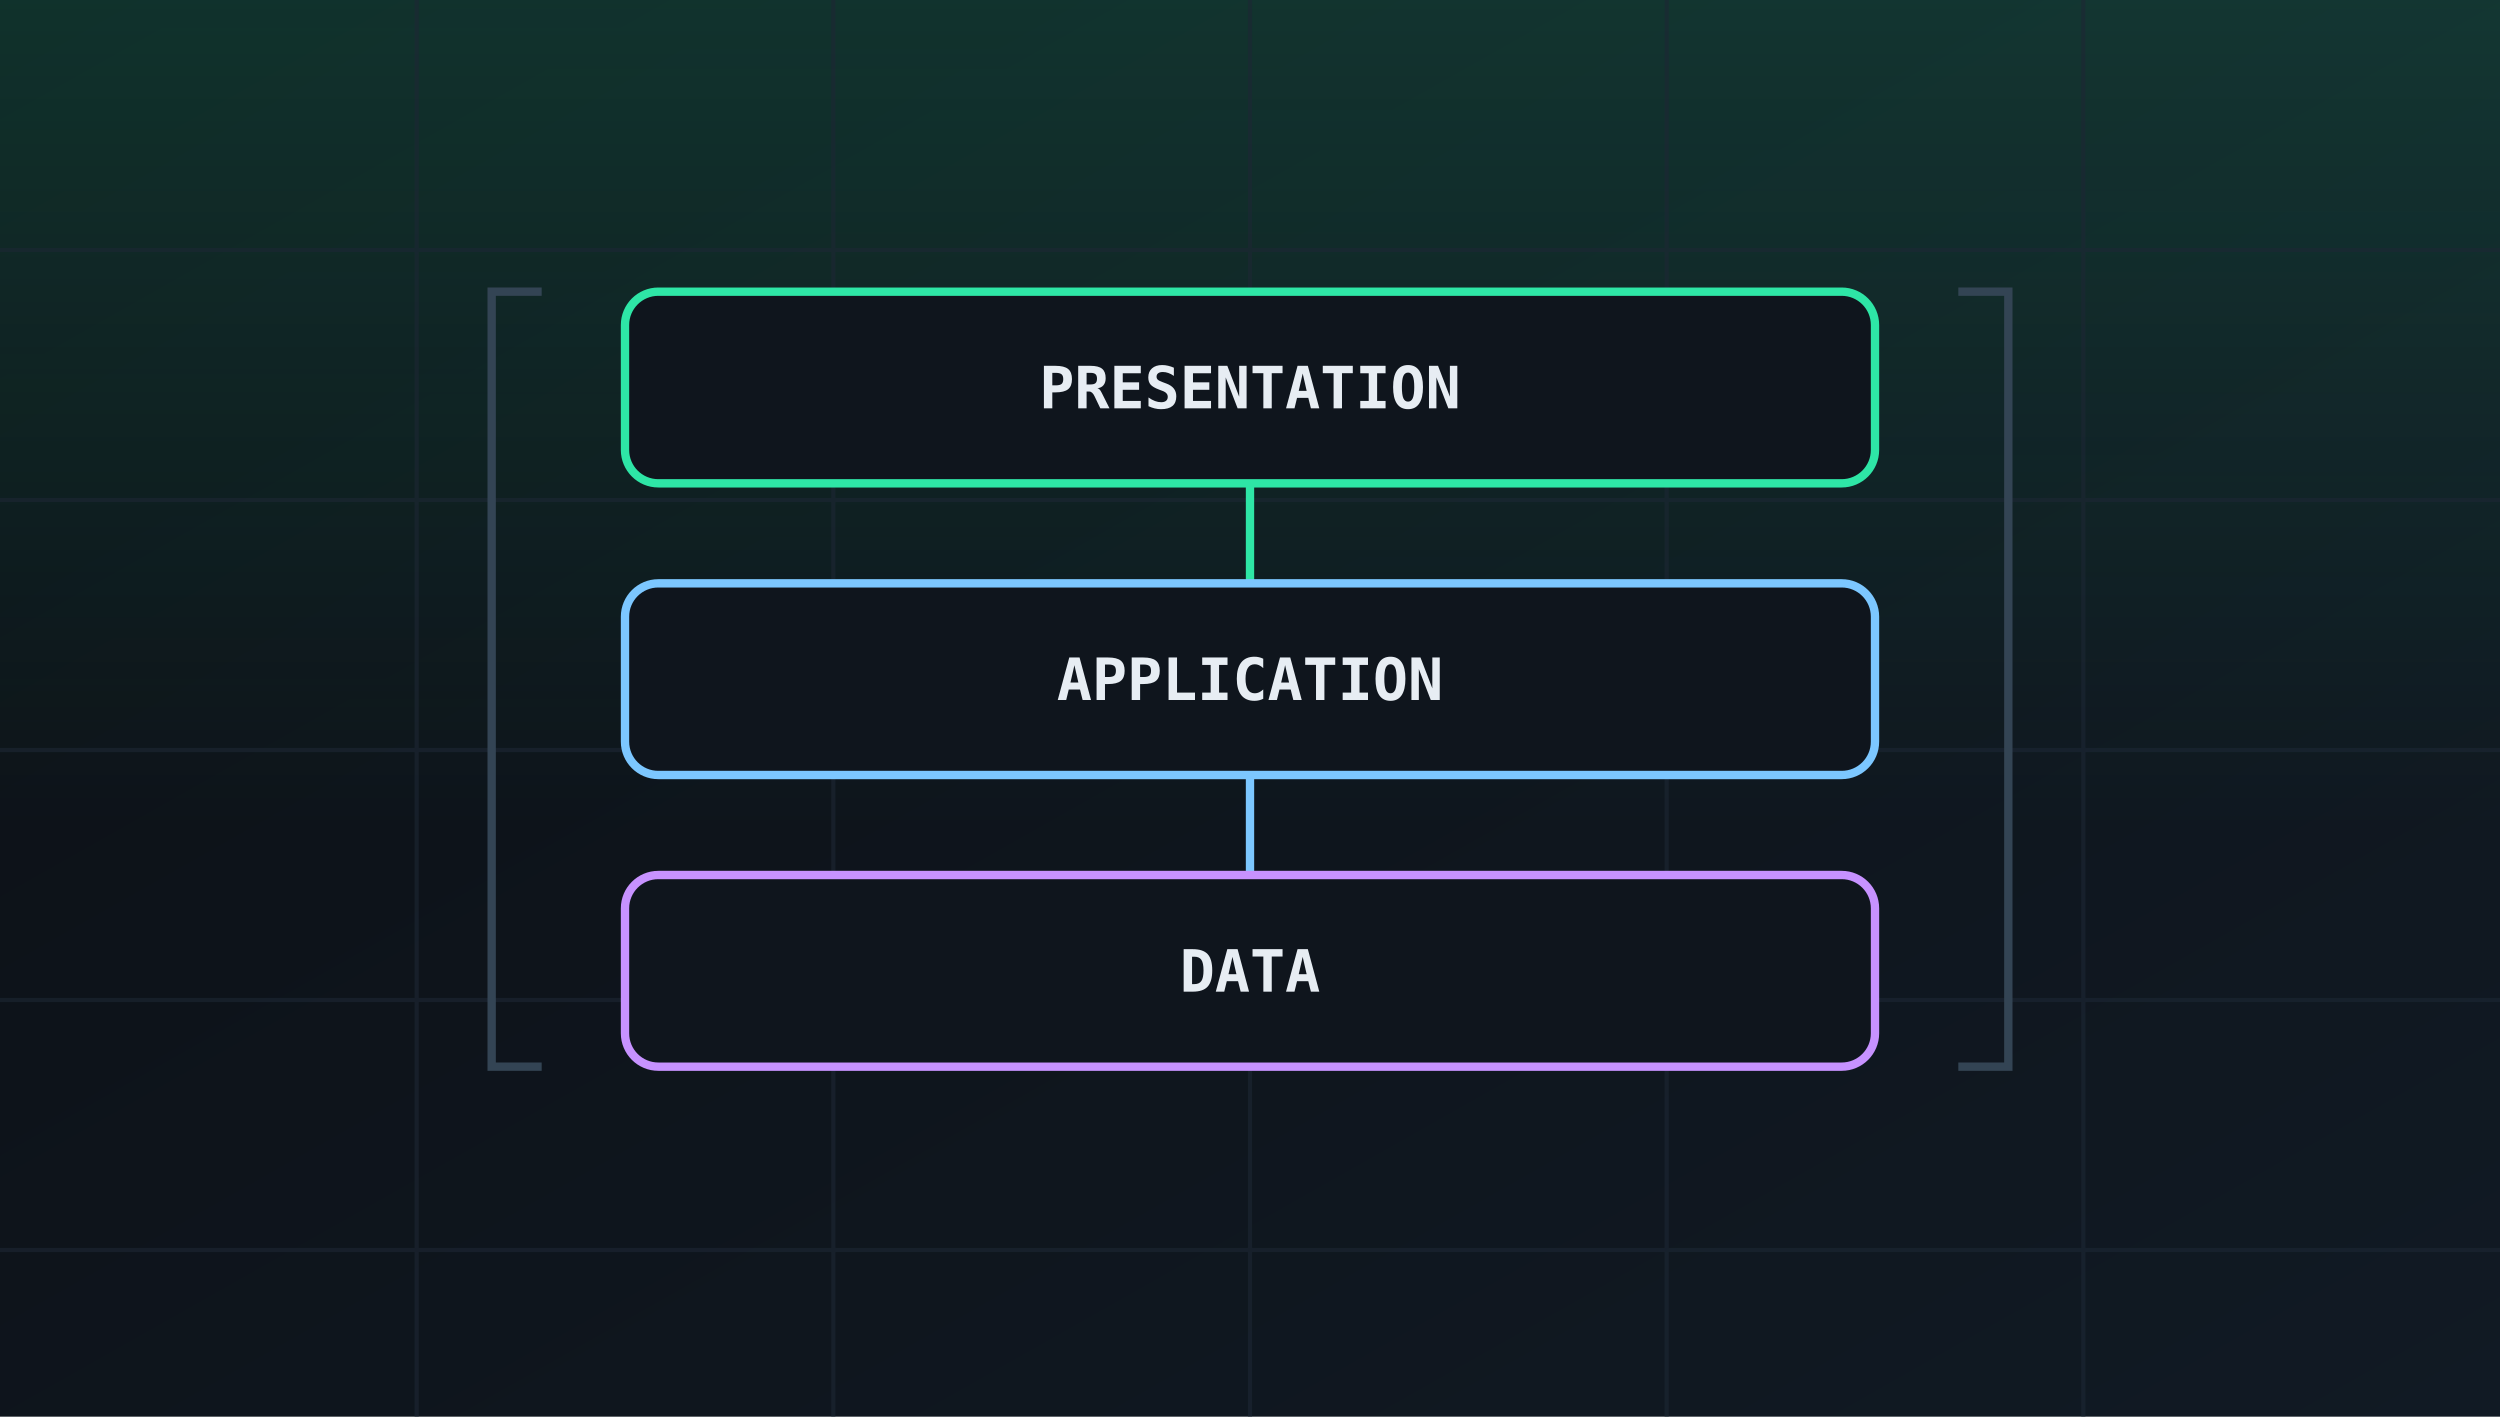
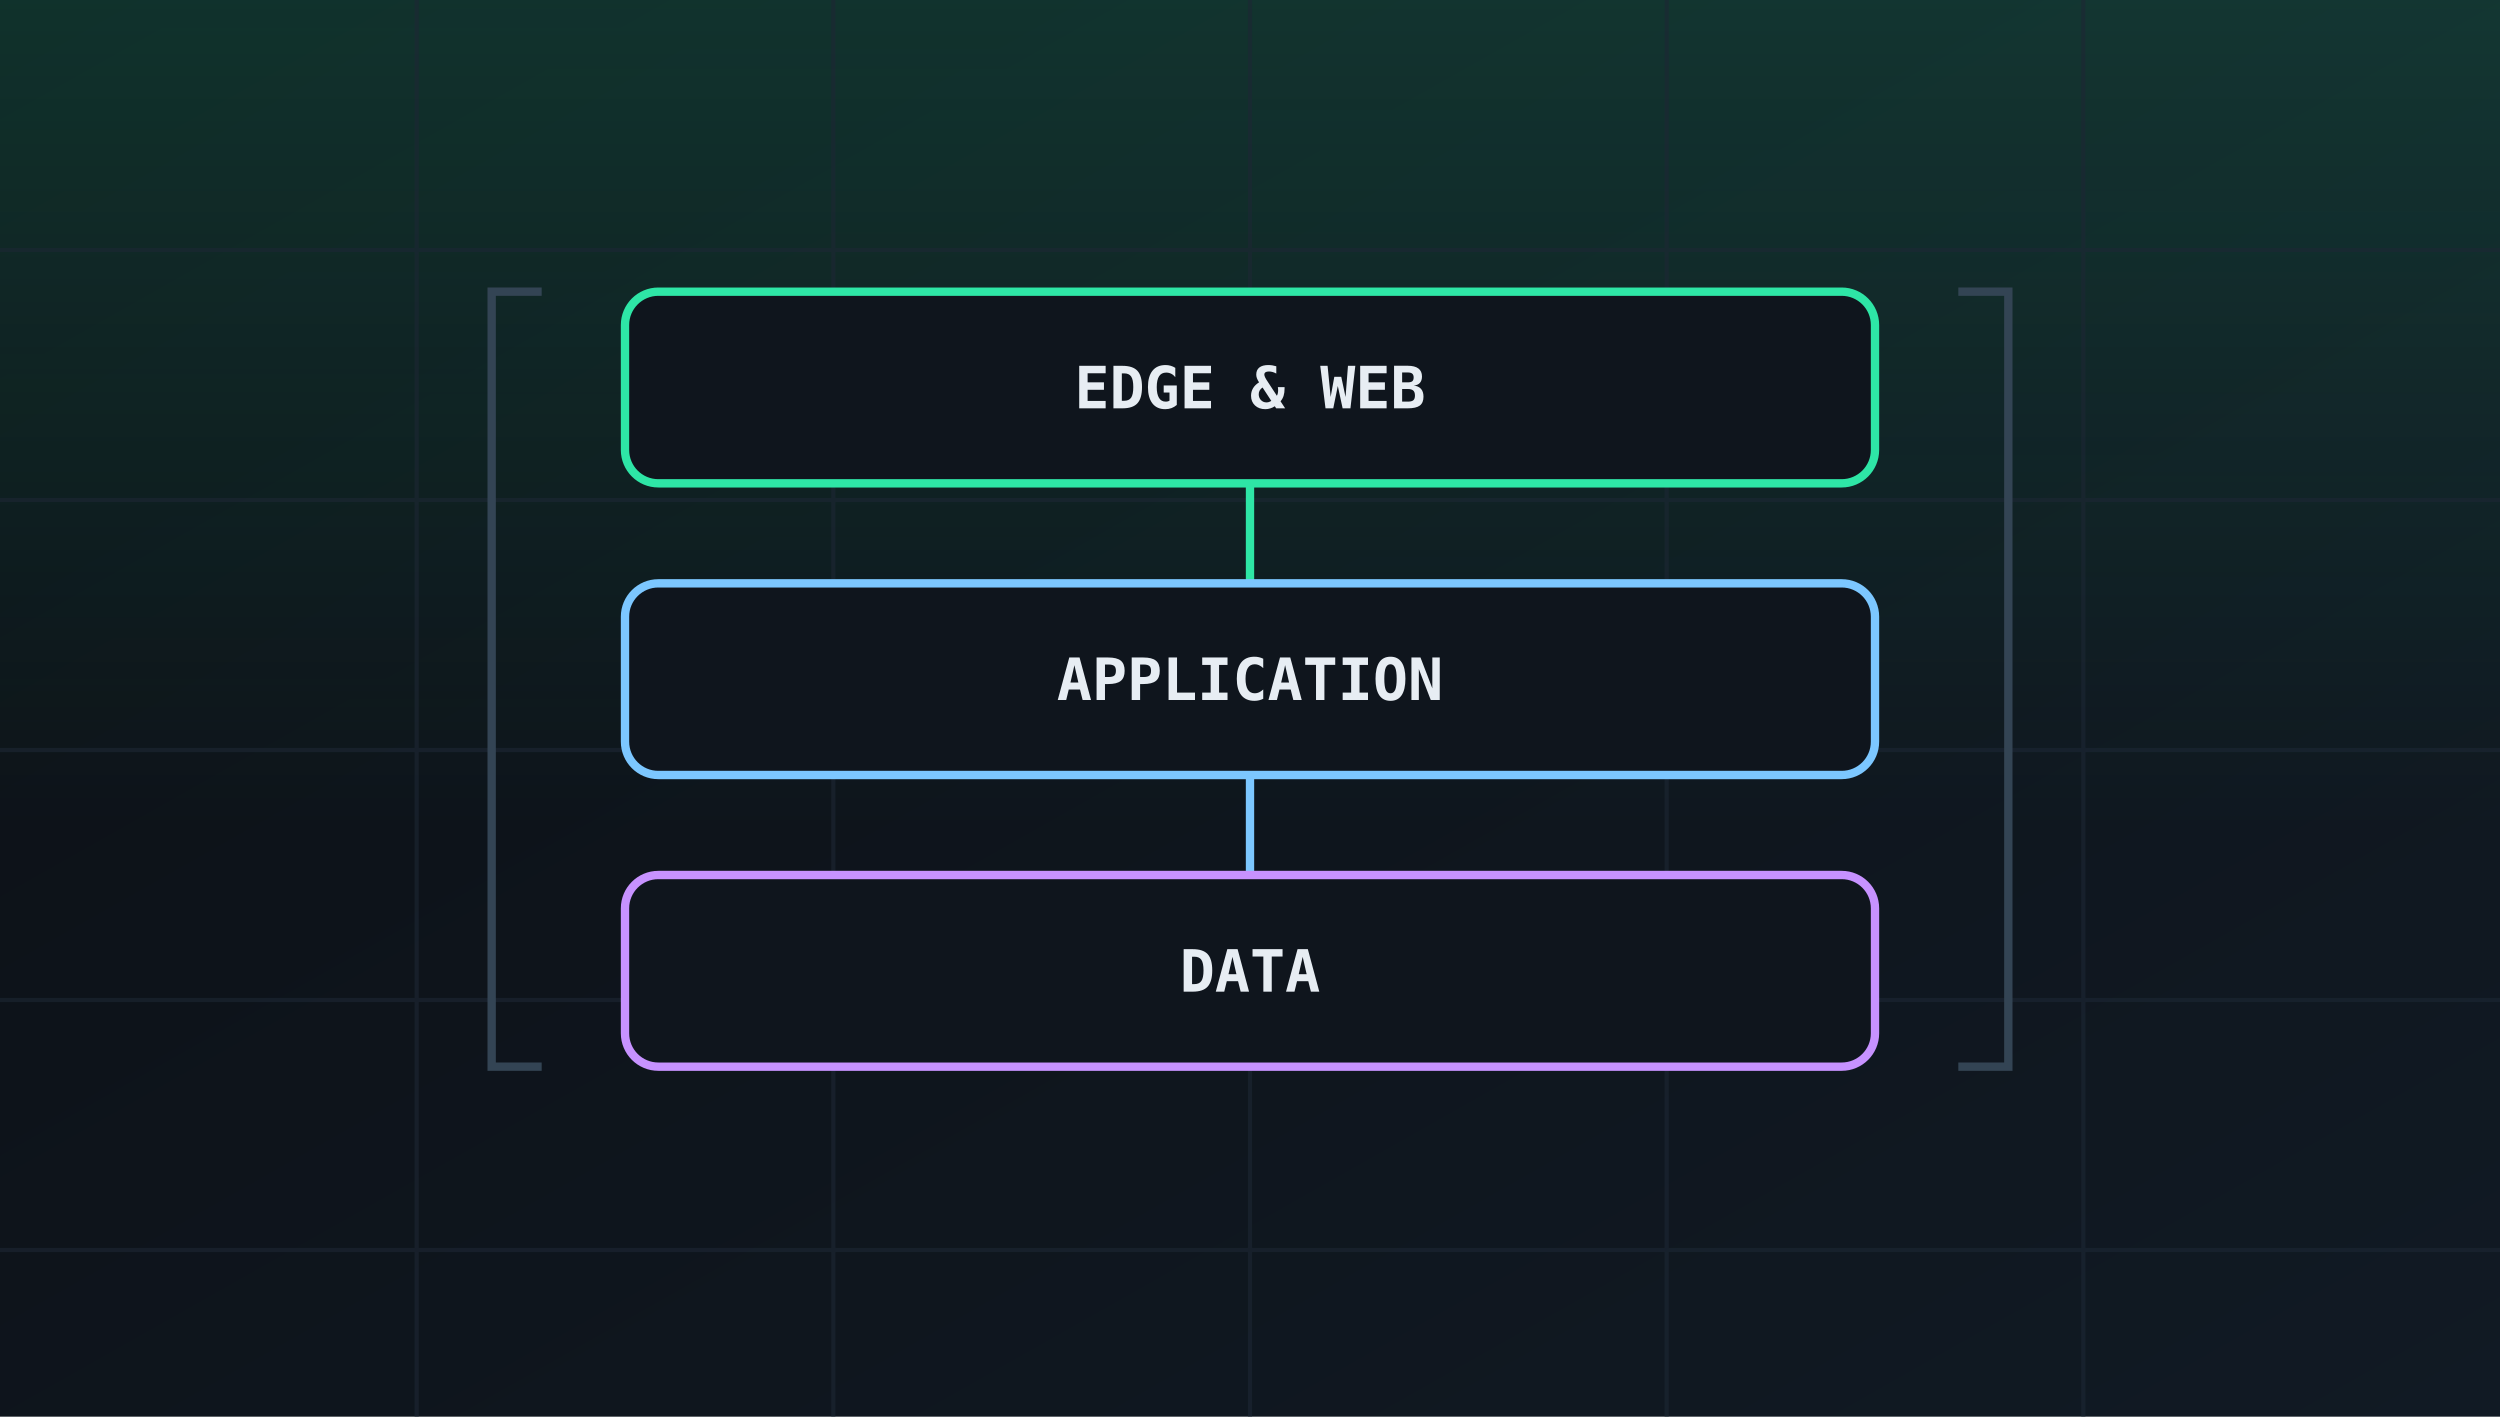
<svg xmlns="http://www.w3.org/2000/svg" viewBox="0 0 600 340">
  <defs>
    <linearGradient id="bg" x1="0" y1="0" x2="1" y2="1">
      <stop offset="0%" stop-color="#0b0f14" />
      <stop offset="100%" stop-color="#111a24" />
    </linearGradient>
    <linearGradient id="glow" x1="0" y1="0" x2="0" y2="1">
      <stop offset="0%" stop-color="#2ee6a6" stop-opacity="0.16" />
      <stop offset="100%" stop-color="#2ee6a6" stop-opacity="0" />
    </linearGradient>
  </defs>
  <rect width="600" height="340" fill="url(#bg)" />
  <rect width="600" height="200" fill="url(#glow)" />
  <g stroke="#1c2733" stroke-width="1" opacity="0.6">
    <line x1="0" y1="60" x2="600" y2="60" />
    <line x1="0" y1="120" x2="600" y2="120" />
    <line x1="0" y1="180" x2="600" y2="180" />
    <line x1="0" y1="240" x2="600" y2="240" />
    <line x1="0" y1="300" x2="600" y2="300" />
    <line x1="100" y1="0" x2="100" y2="340" />
    <line x1="200" y1="0" x2="200" y2="340" />
    <line x1="300" y1="0" x2="300" y2="340" />
    <line x1="400" y1="0" x2="400" y2="340" />
    <line x1="500" y1="0" x2="500" y2="340" />
  </g>
  <rect x="150" y="70" width="300" height="46" rx="8" fill="#0f151d" stroke="#2ee6a6" stroke-width="2" />
-   <text x="300" y="98" text-anchor="middle" font-family="ui-monospace, monospace" font-size="14" fill="#e7edf3" font-weight="700">PRESENTATION</text>
+   <text x="300" y="98" text-anchor="middle" font-family="ui-monospace, monospace" font-size="14" fill="#e7edf3" font-weight="700">EDGE &amp; WEB</text>
  <line x1="300" y1="116" x2="300" y2="140" stroke="#2ee6a6" stroke-width="2" />
  <rect x="150" y="140" width="300" height="46" rx="8" fill="#0f151d" stroke="#7cc7ff" stroke-width="2" />
  <text x="300" y="168" text-anchor="middle" font-family="ui-monospace, monospace" font-size="14" fill="#e7edf3" font-weight="700">APPLICATION</text>
  <line x1="300" y1="186" x2="300" y2="210" stroke="#7cc7ff" stroke-width="2" />
  <rect x="150" y="210" width="300" height="46" rx="8" fill="#0f151d" stroke="#c792ff" stroke-width="2" />
  <text x="300" y="238" text-anchor="middle" font-family="ui-monospace, monospace" font-size="14" fill="#e7edf3" font-weight="700">DATA</text>
  <path d="M 130 70 L 118 70 L 118 256 L 130 256" stroke="#334454" stroke-width="2" fill="none" />
  <path d="M 470 70 L 482 70 L 482 256 L 470 256" stroke="#334454" stroke-width="2" fill="none" />
</svg>
